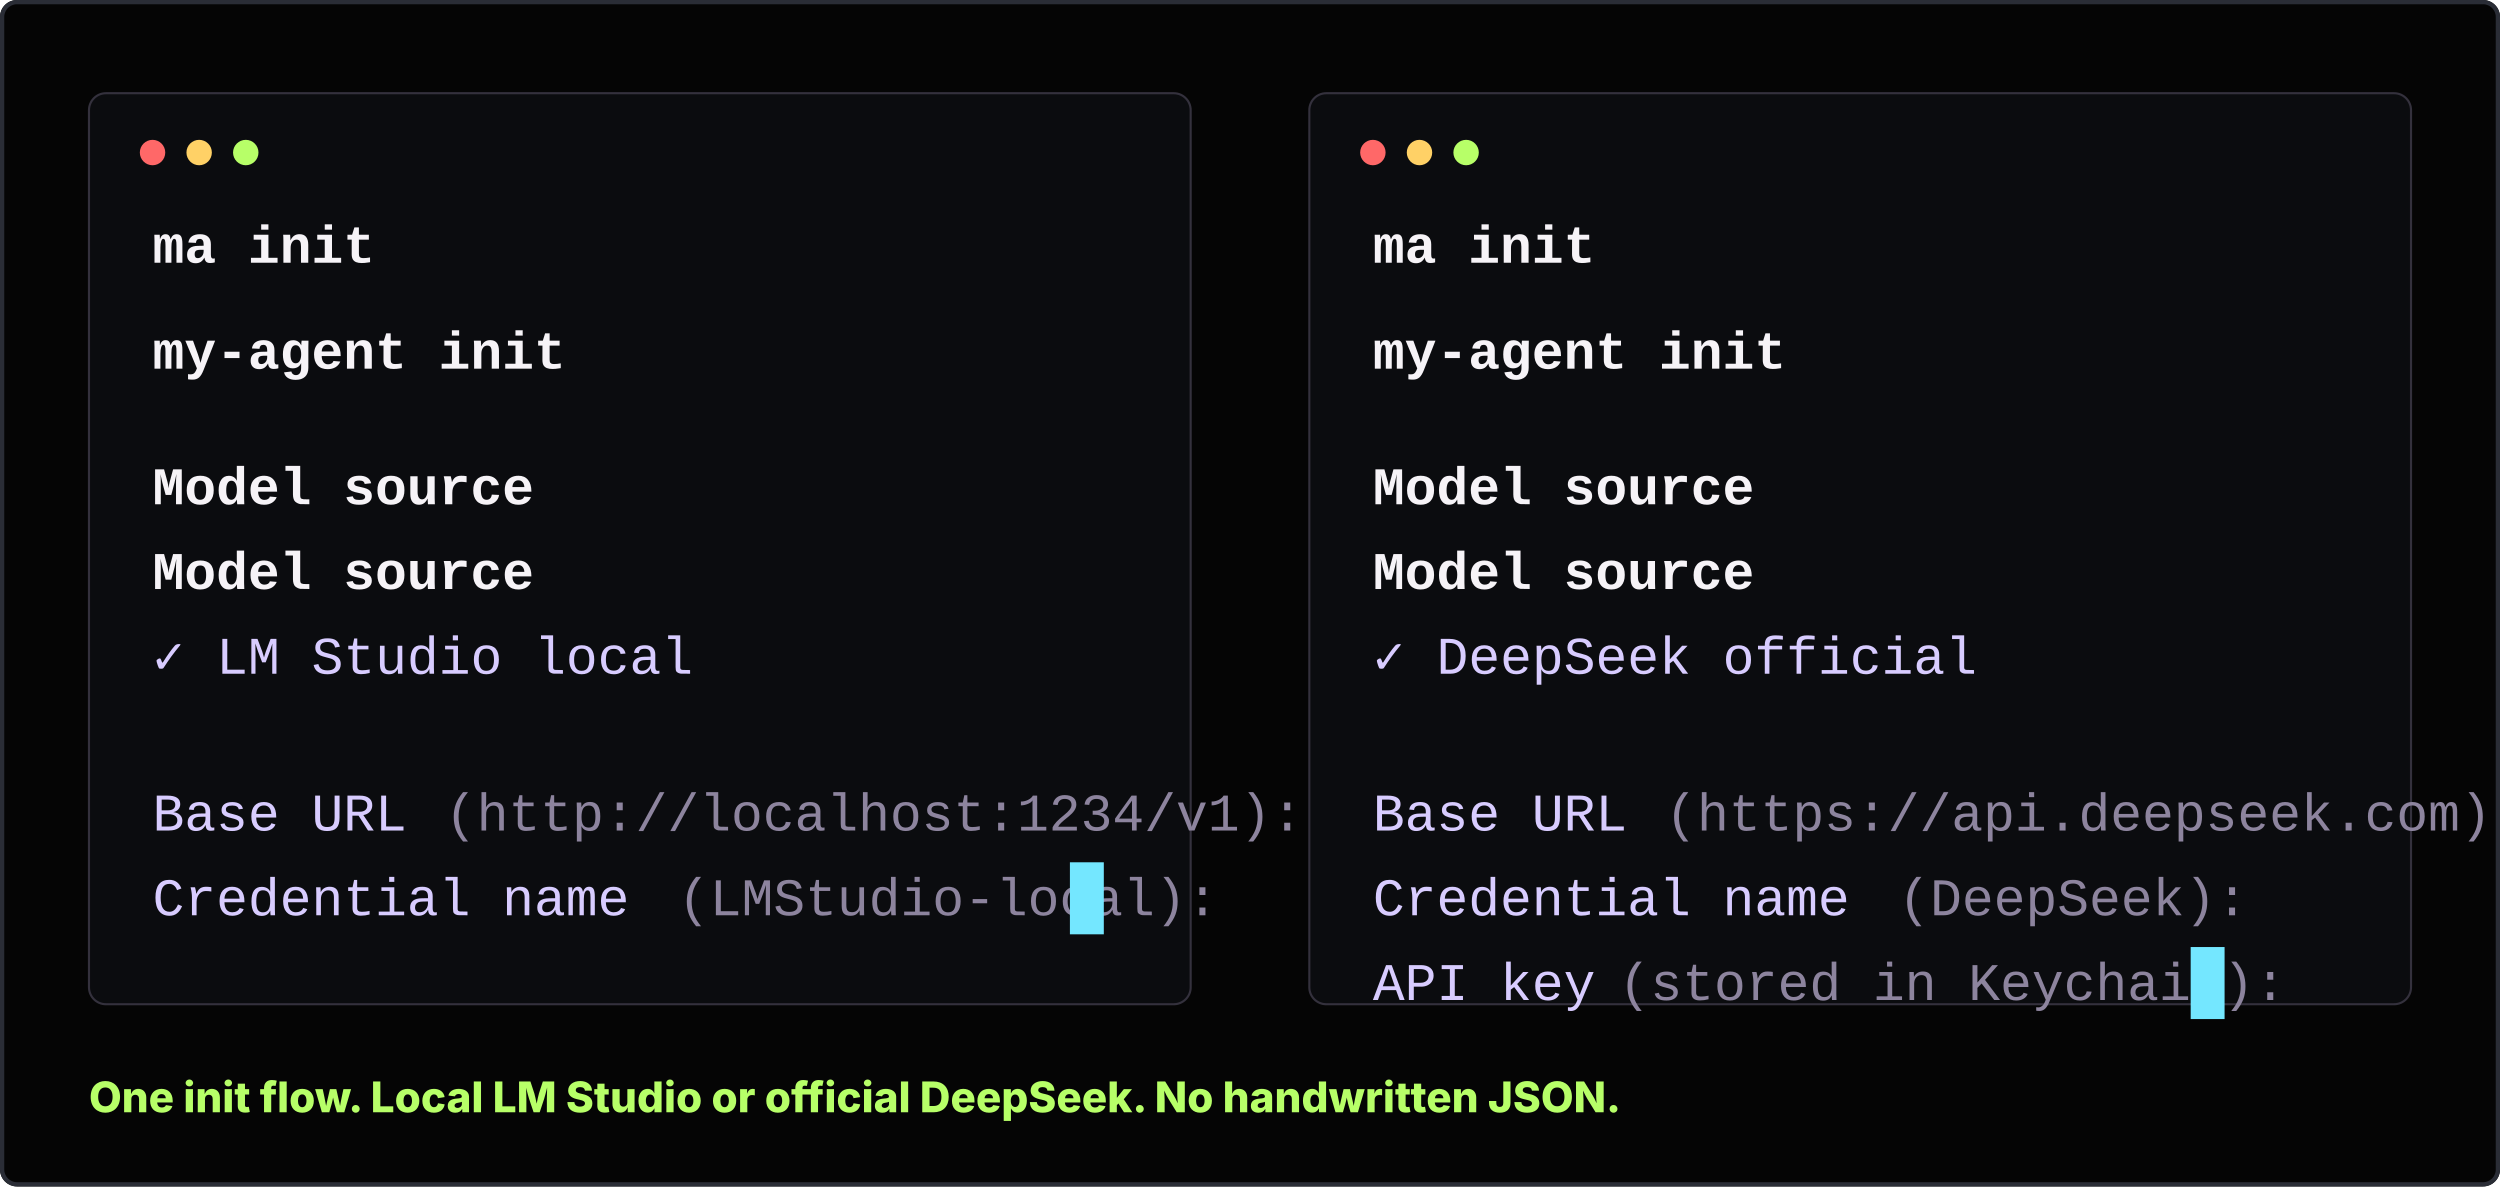
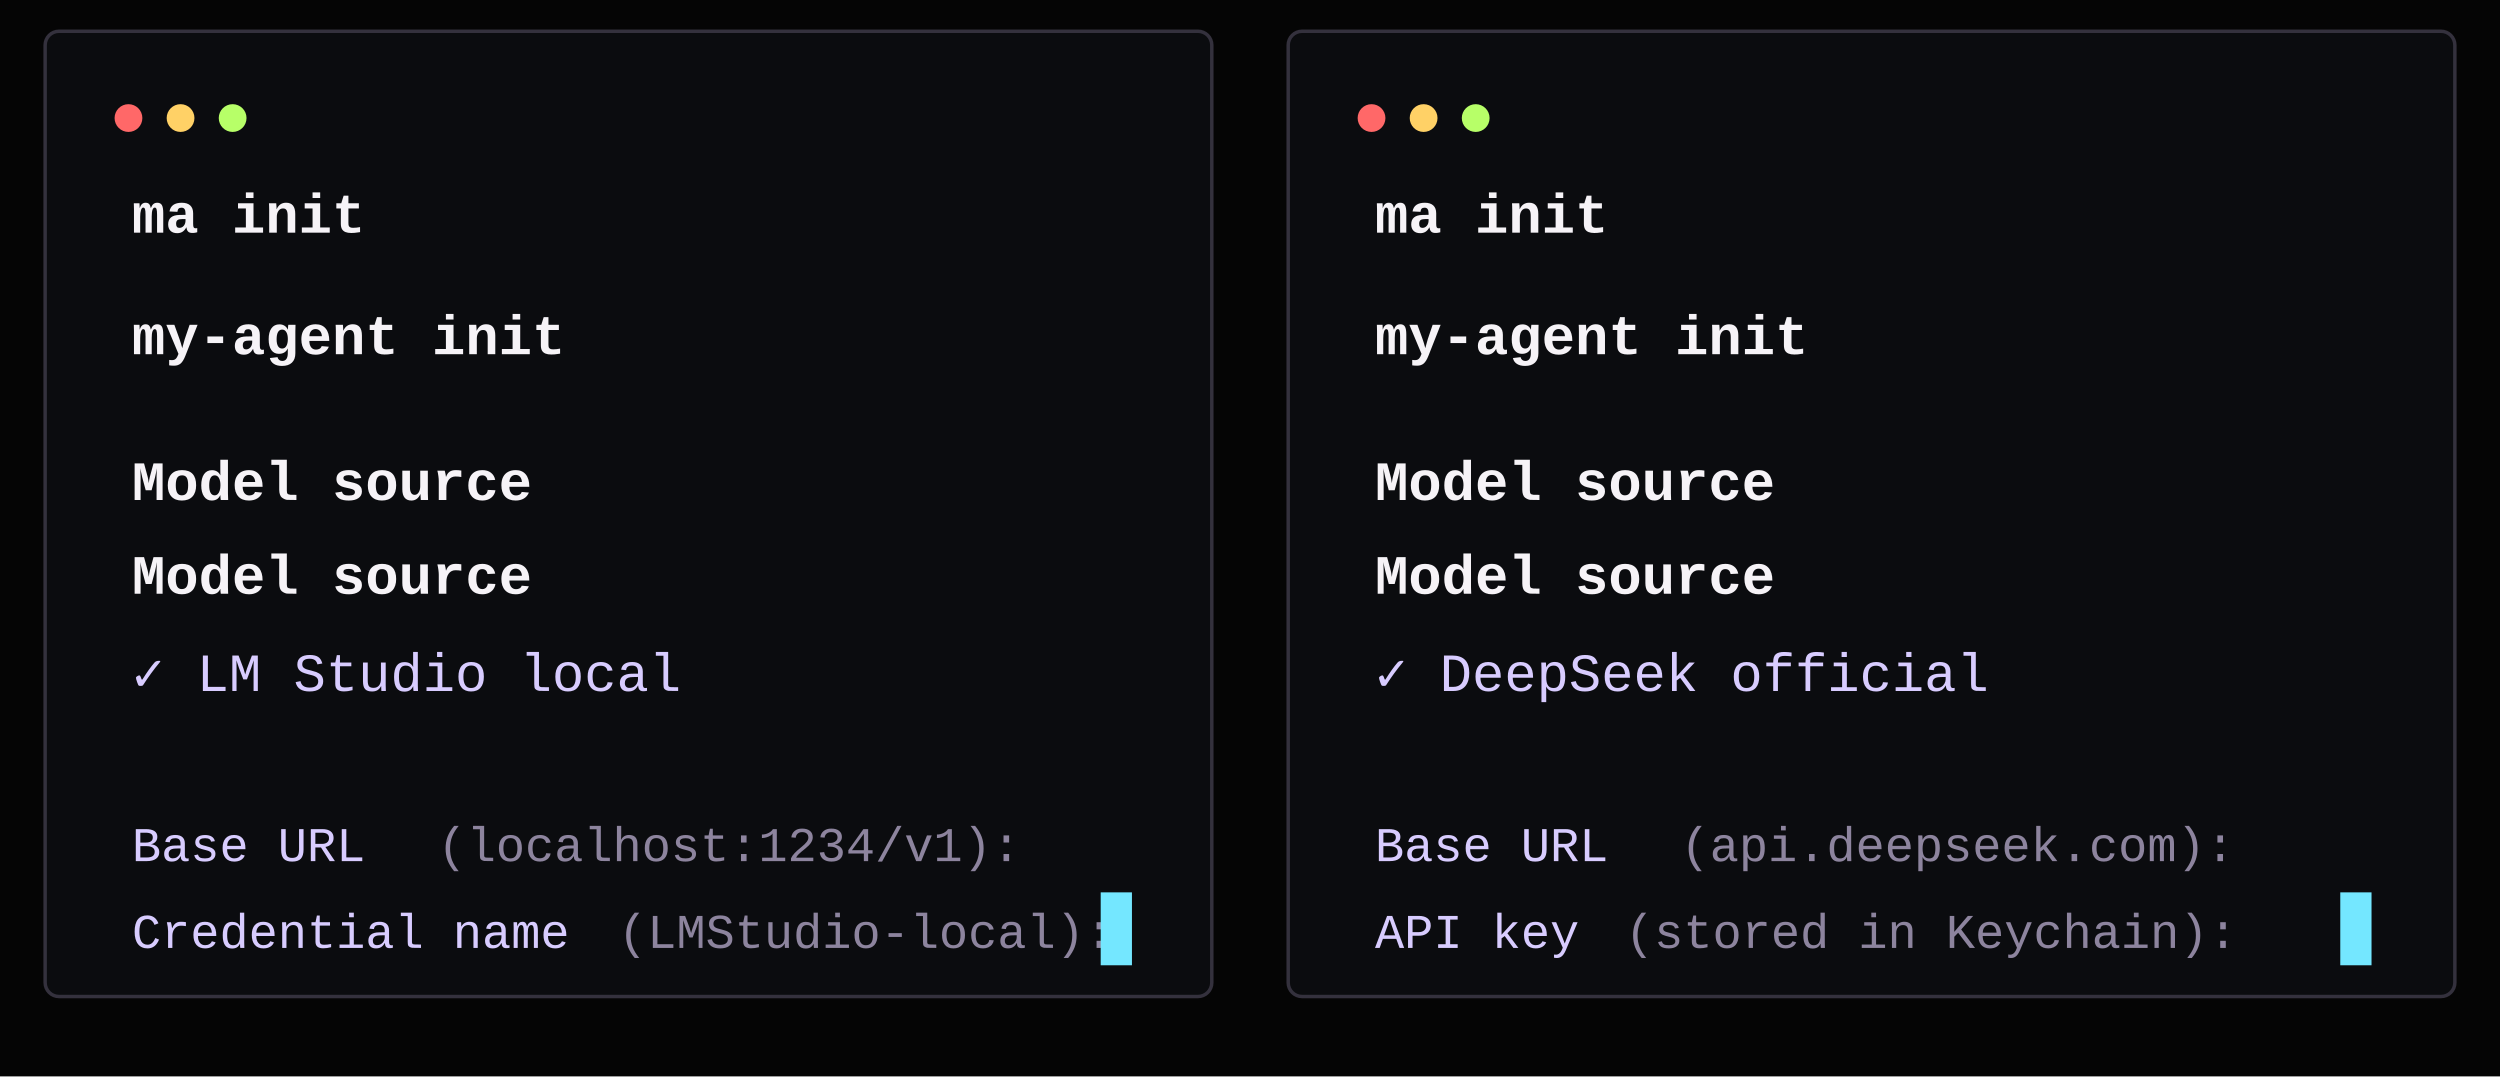
- <svg xmlns="http://www.w3.org/2000/svg" width="1180" height="560" viewBox="0 0 1180 560" fill="none">
-   <rect width="1180" height="560" rx="8" fill="#050505" />
-   <rect x="1" y="1" width="1178" height="558" rx="7" stroke="#2a2d36" stroke-width="2" />
-   <g font-family="SFMono-Regular, Consolas, Liberation Mono, monospace" font-size="25" letter-spacing="0">
-     <rect x="42" y="44" width="520" height="430" rx="8" fill="#0b0c0f" stroke="#34313d" />
-     <circle cx="72" cy="72" r="6" fill="#ff6868" />
-     <circle cx="94" cy="72" r="6" fill="#ffd166" />
-     <circle cx="116" cy="72" r="6" fill="#b7ff68" />
-     <text x="72" y="124" fill="#f6f3f7" font-weight="700">ma init</text>
-     <text x="72" y="174" fill="#f6f3f7" font-weight="700">my-agent init</text>
-     <text x="72" y="238" fill="#f6f3f7" font-weight="700">Model source</text>
-     <text x="72" y="278" fill="#f6f3f7" font-weight="700">Model source</text>
-     <text x="72" y="318" fill="#d8ccff">✓ LM Studio local</text>
-     <text x="72" y="392" fill="#d8ccff">Base URL</text>
-     <text x="210" y="392" fill="#8d849e">(http://localhost:1234/v1):</text>
-     <text x="72" y="432" fill="#d8ccff">Credential name</text>
-     <text x="320" y="432" fill="#8d849e">(LMStudio-local):</text>
-     <rect x="505" y="407" width="16" height="34" fill="#74e7ff" />
-     <rect x="618" y="44" width="520" height="430" rx="8" fill="#0b0c0f" stroke="#34313d" />
-     <circle cx="648" cy="72" r="6" fill="#ff6868" />
-     <circle cx="670" cy="72" r="6" fill="#ffd166" />
-     <circle cx="692" cy="72" r="6" fill="#b7ff68" />
-     <text x="648" y="124" fill="#f6f3f7" font-weight="700">ma init</text>
-     <text x="648" y="174" fill="#f6f3f7" font-weight="700">my-agent init</text>
-     <text x="648" y="238" fill="#f6f3f7" font-weight="700">Model source</text>
-     <text x="648" y="278" fill="#f6f3f7" font-weight="700">Model source</text>
-     <text x="648" y="318" fill="#d8ccff">✓ DeepSeek official</text>
-     <text x="648" y="392" fill="#d8ccff">Base URL</text>
-     <text x="786" y="392" fill="#8d849e">(https://api.deepseek.com):</text>
-     <text x="648" y="432" fill="#d8ccff">Credential name</text>
-     <text x="896" y="432" fill="#8d849e">(DeepSeek):</text>
-     <text x="648" y="472" fill="#d8ccff">API key</text>
-     <text x="764" y="472" fill="#8d849e">(stored in Keychain):</text>
-     <rect x="1034" y="447" width="16" height="34" fill="#74e7ff" />
+ <svg xmlns="http://www.w3.org/2000/svg" width="1440" height="620" viewBox="0 0 1440 620" fill="none" role="img" aria-labelledby="title desc">
+   <rect width="1440" height="620" fill="#050505" />
+   <g font-family="SFMono-Regular, Consolas, Liberation Mono, monospace" letter-spacing="0">
+     <rect x="26" y="18" width="672" height="556" rx="8" fill="#0b0c0f" stroke="#34313d" stroke-width="2" />
+     <circle cx="74" cy="68" r="8" fill="#ff6868" />
+     <circle cx="104" cy="68" r="8" fill="#ffd166" />
+     <circle cx="134" cy="68" r="8" fill="#b7ff68" />
+     <text x="76" y="134" fill="#f6f3f7" font-size="32" font-weight="700">ma init</text>
+     <text x="76" y="204" fill="#f6f3f7" font-size="32" font-weight="700">my-agent init</text>
+     <text x="76" y="288" fill="#f6f3f7" font-size="32" font-weight="700">Model source</text>
+     <text x="76" y="342" fill="#f6f3f7" font-size="32" font-weight="700">Model source</text>
+     <text x="76" y="398" fill="#d8ccff" font-size="31">✓ LM Studio local</text>
+     <text x="76" y="496" fill="#d8ccff" font-size="28">Base URL</text>
+     <text x="252" y="496" fill="#8d849e" font-size="28">(localhost:1234/v1):</text>
+     <text x="76" y="546" fill="#d8ccff" font-size="28">Credential name</text>
+     <text x="356" y="546" fill="#8d849e" font-size="28">(LMStudio-local):</text>
+     <rect x="634" y="514" width="18" height="42" fill="#74e7ff" />
+     <rect x="742" y="18" width="672" height="556" rx="8" fill="#0b0c0f" stroke="#34313d" stroke-width="2" />
+     <circle cx="790" cy="68" r="8" fill="#ff6868" />
+     <circle cx="820" cy="68" r="8" fill="#ffd166" />
+     <circle cx="850" cy="68" r="8" fill="#b7ff68" />
+     <text x="792" y="134" fill="#f6f3f7" font-size="32" font-weight="700">ma init</text>
+     <text x="792" y="204" fill="#f6f3f7" font-size="32" font-weight="700">my-agent init</text>
+     <text x="792" y="288" fill="#f6f3f7" font-size="32" font-weight="700">Model source</text>
+     <text x="792" y="342" fill="#f6f3f7" font-size="32" font-weight="700">Model source</text>
+     <text x="792" y="398" fill="#d8ccff" font-size="31">✓ DeepSeek official</text>
+     <text x="792" y="496" fill="#d8ccff" font-size="28">Base URL</text>
+     <text x="968" y="496" fill="#8d849e" font-size="28">(api.deepseek.com):</text>
+     <text x="792" y="546" fill="#d8ccff" font-size="28">API key</text>
+     <text x="936" y="546" fill="#8d849e" font-size="28">(stored in Keychain):</text>
+     <rect x="1348" y="514" width="18" height="42" fill="#74e7ff" />
  </g>
-   <text x="42" y="525" fill="#b7ff68" font-family="Inter, ui-sans-serif, system-ui, sans-serif" font-size="20" font-weight="800">One init flow. Local LM Studio or official DeepSeek. No handwritten JSON.</text>
</svg>
